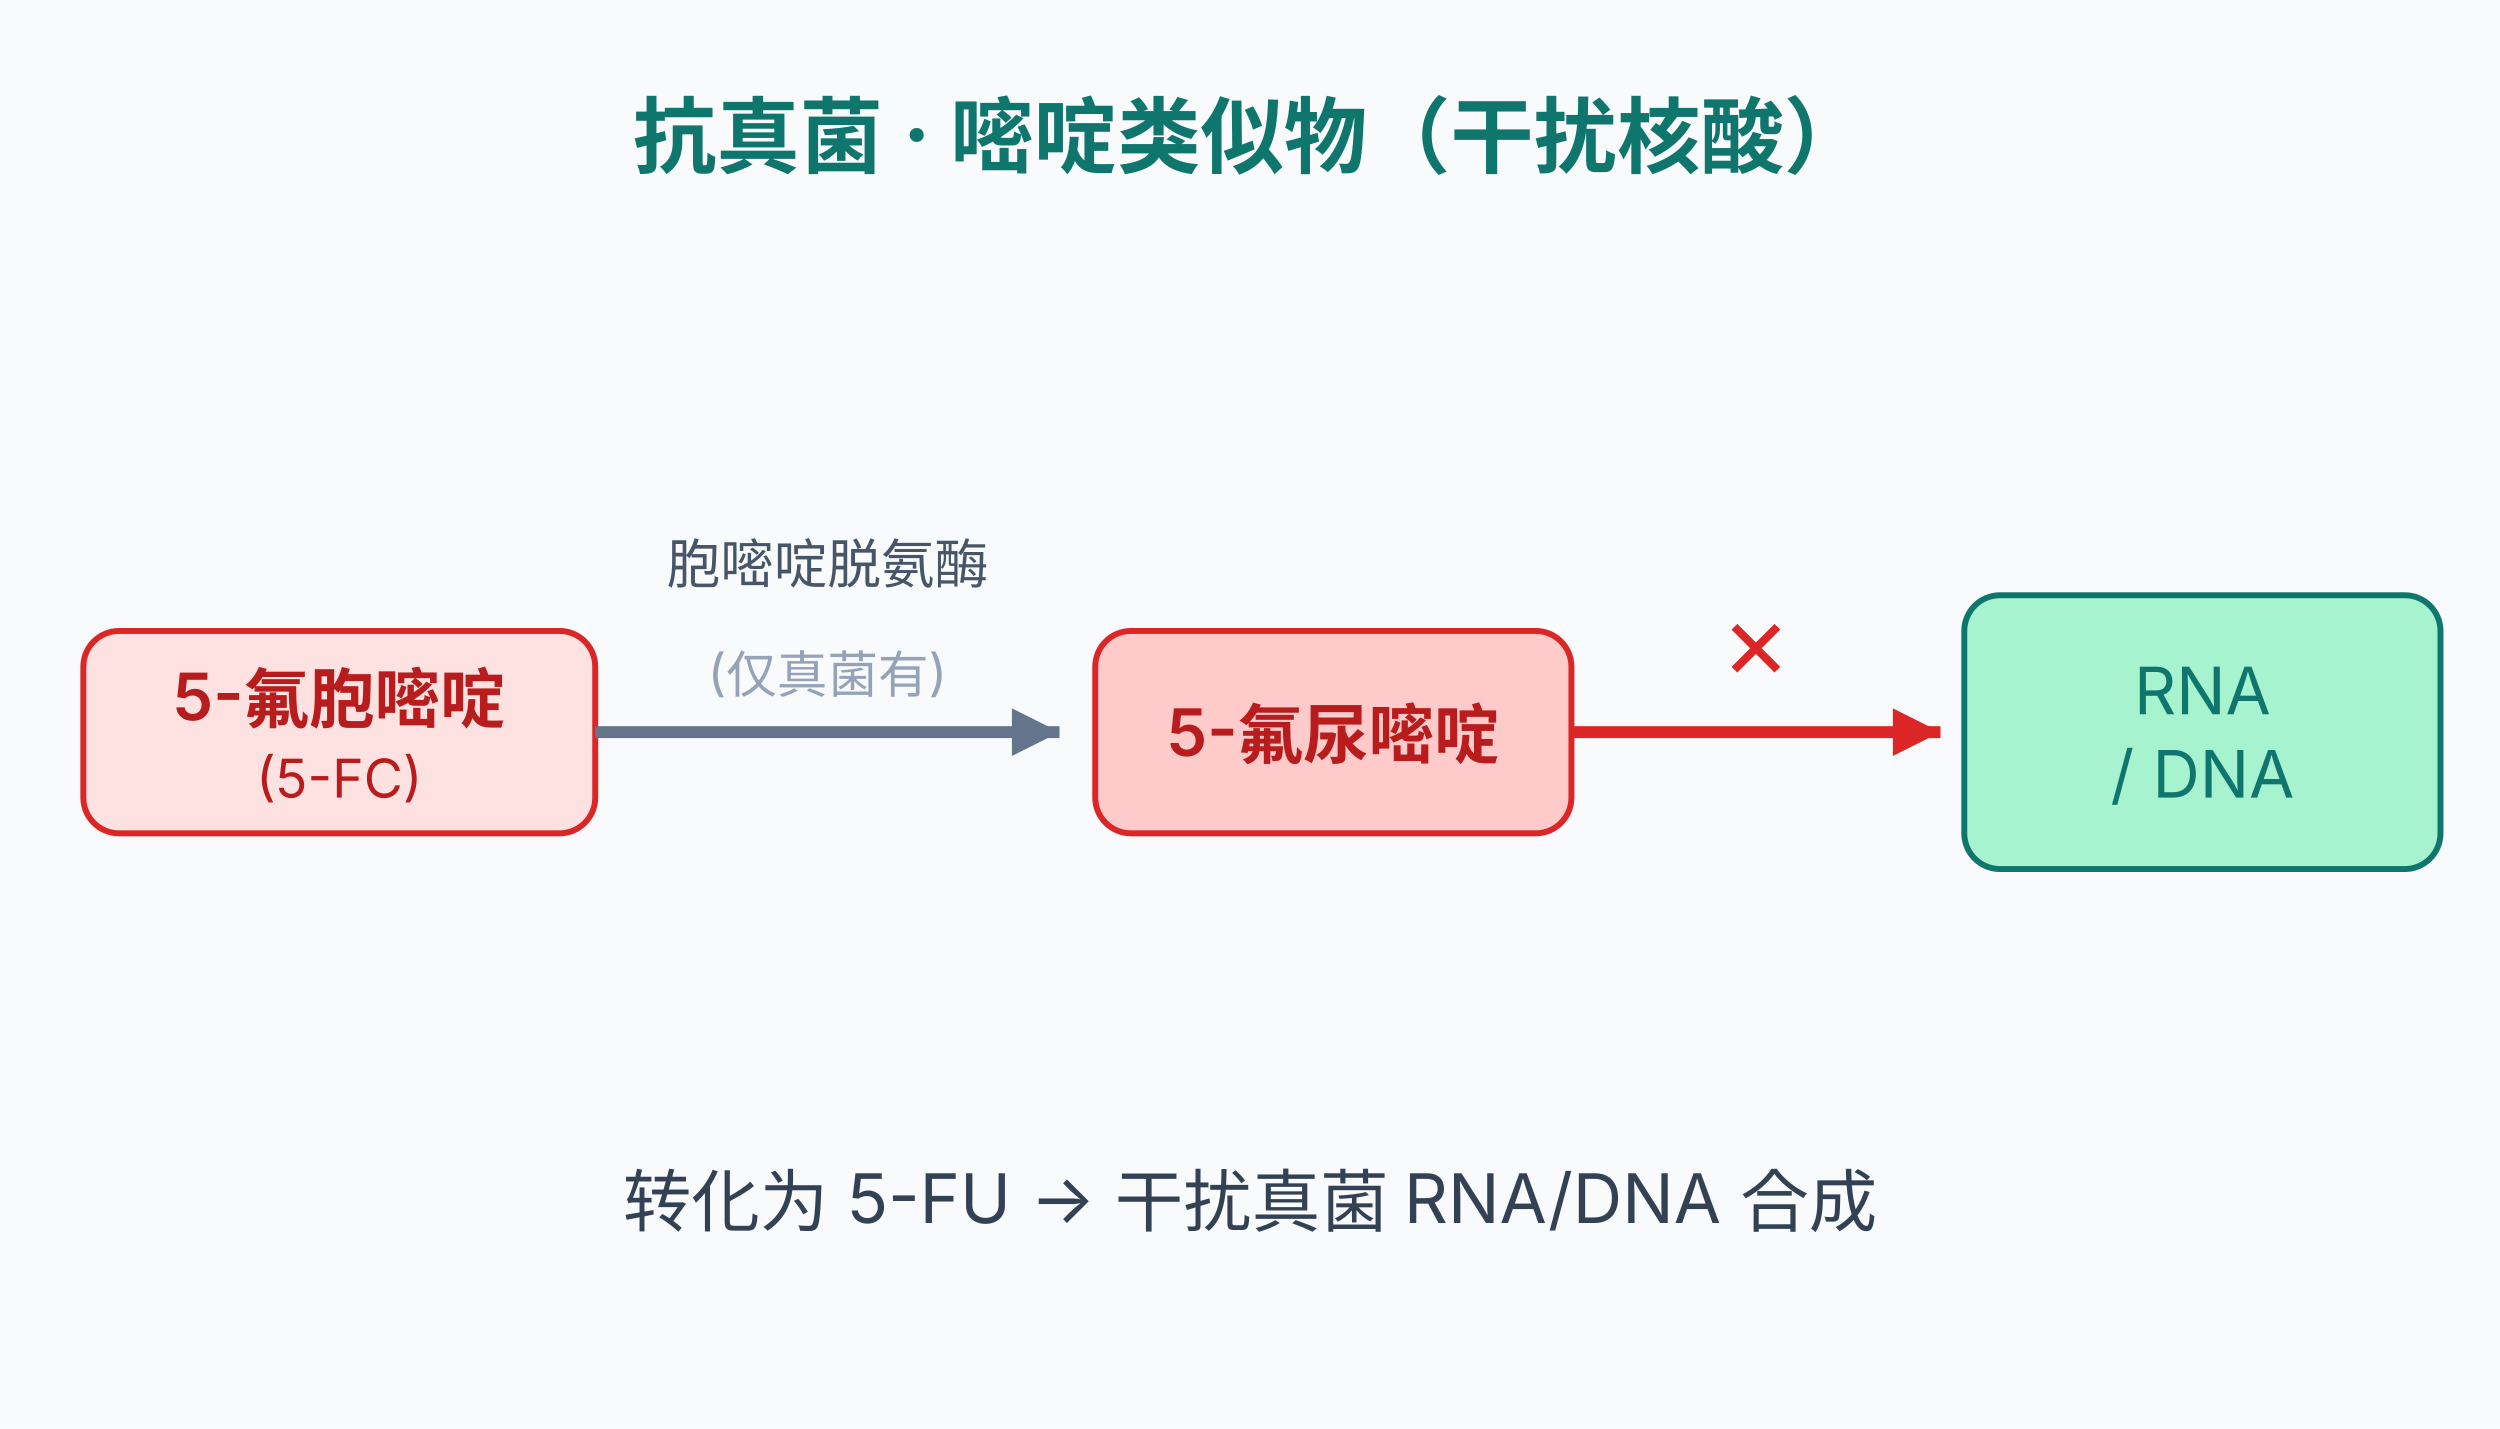
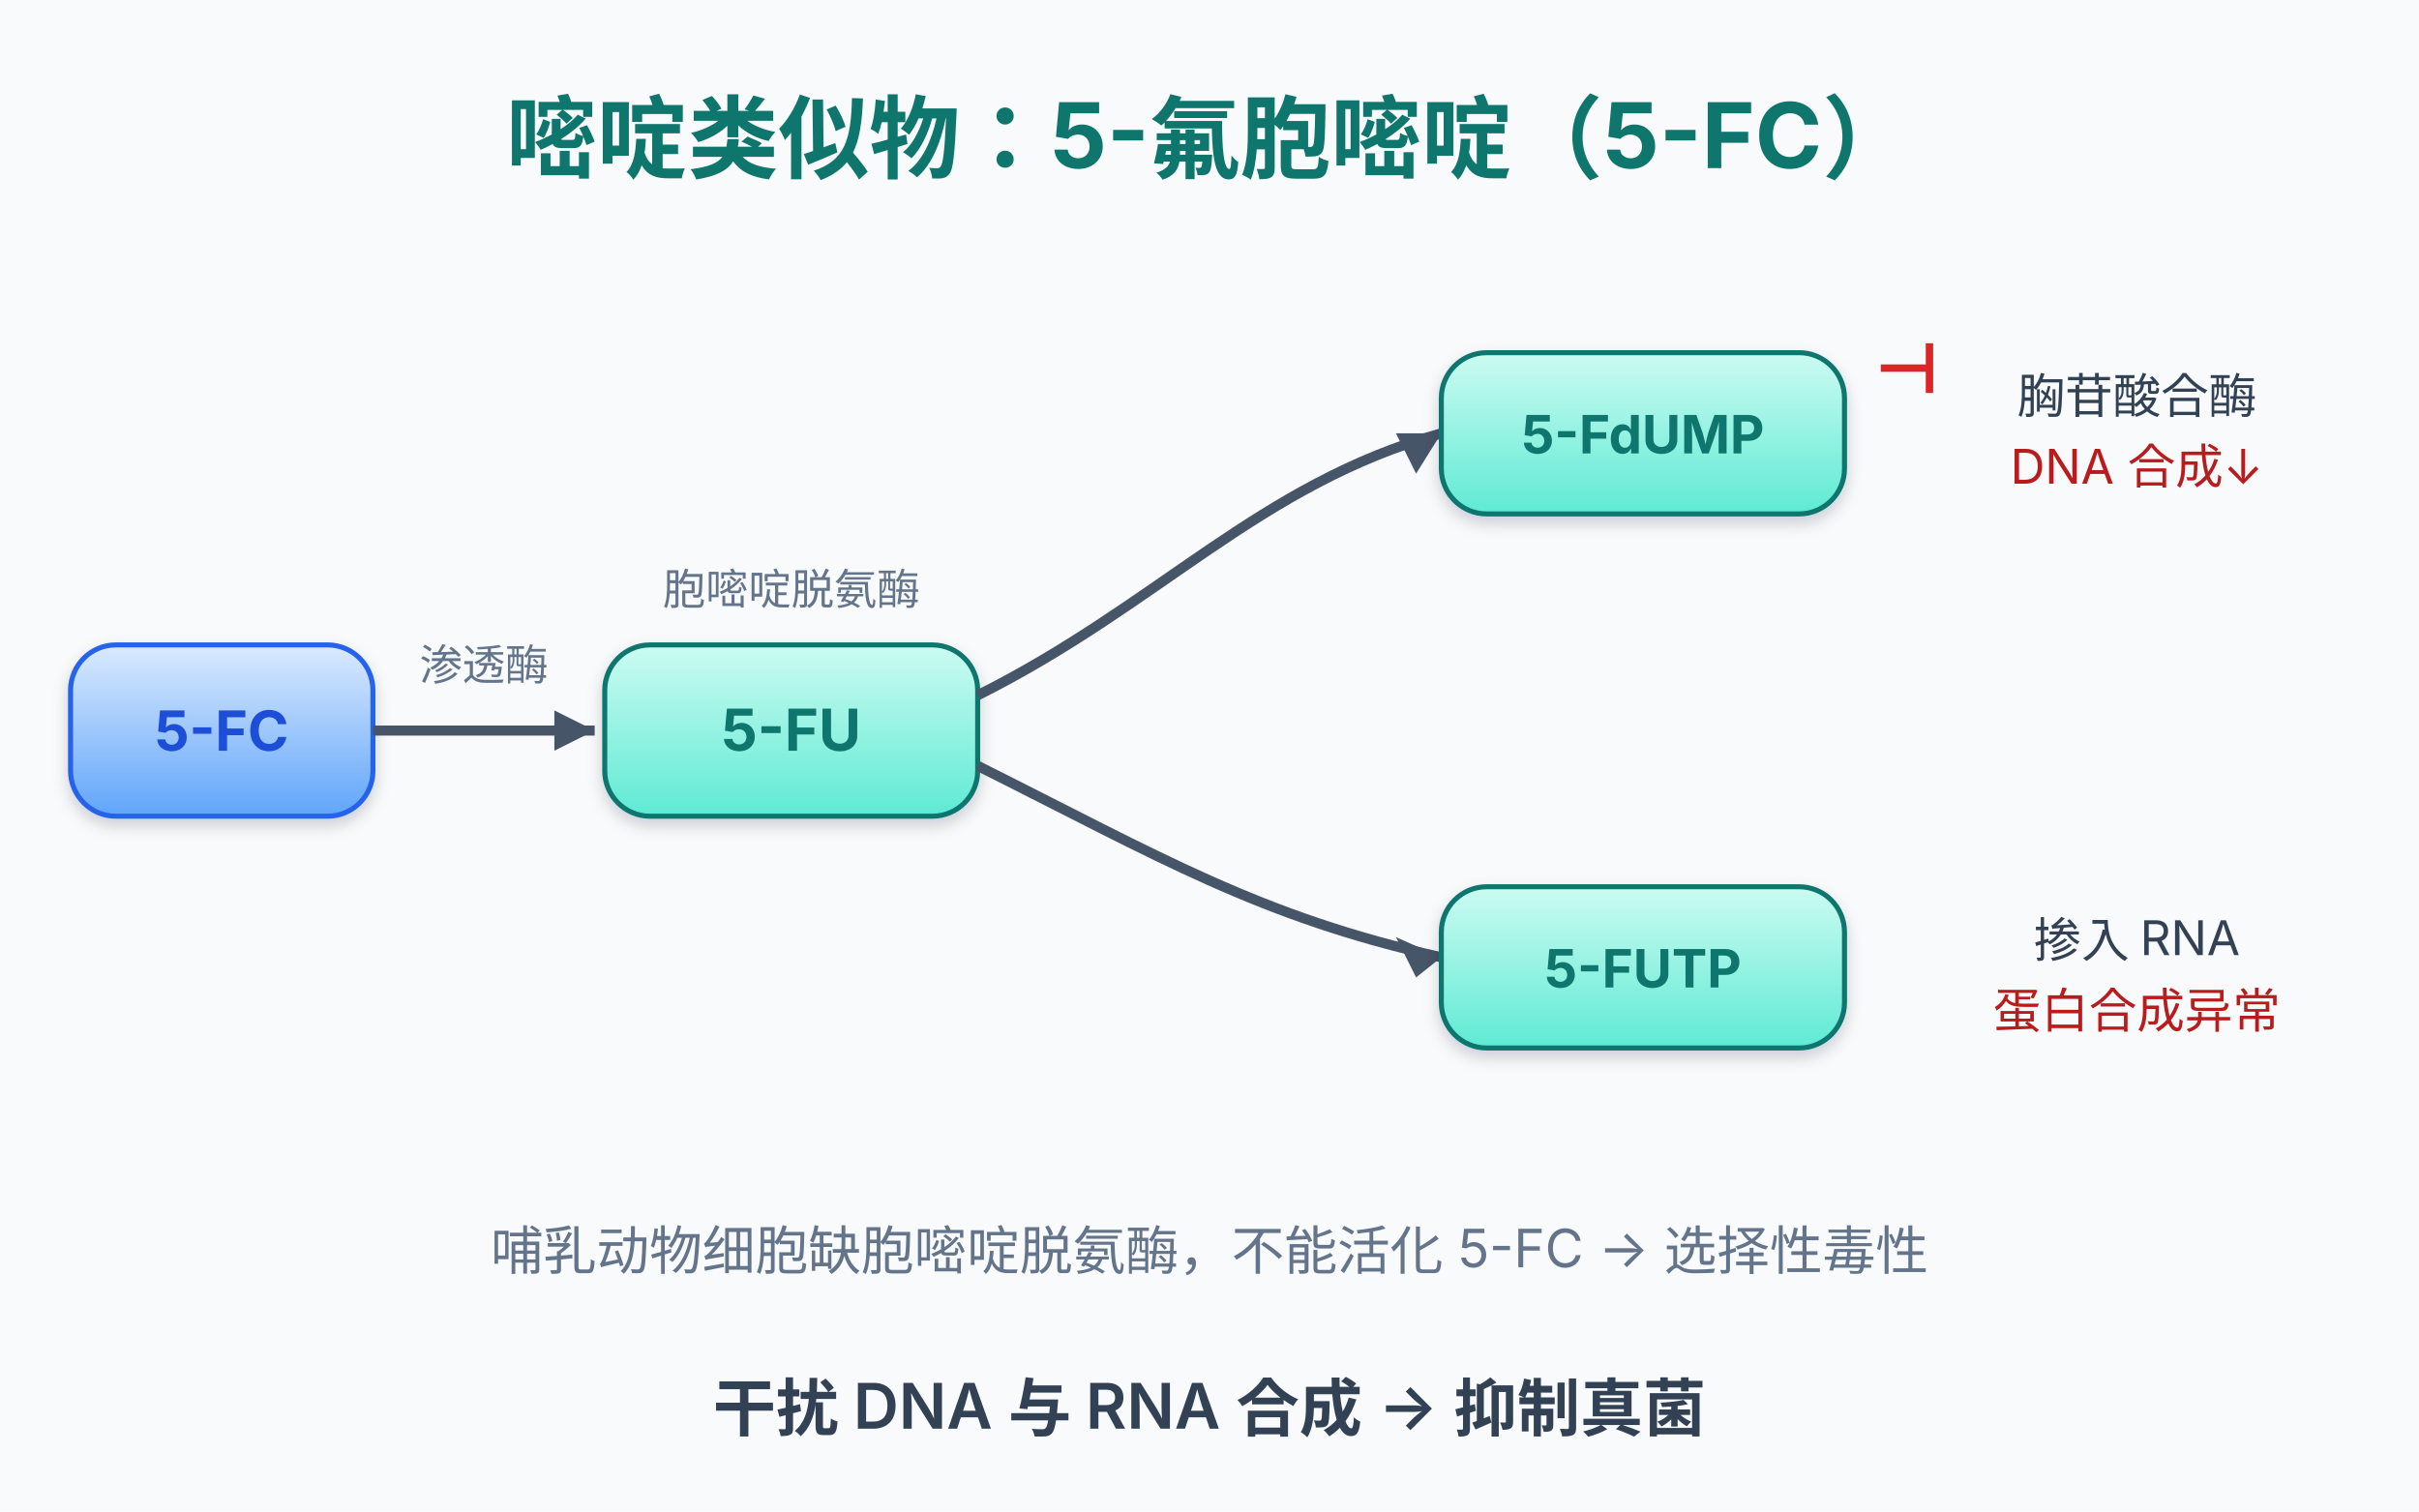
- <svg xmlns="http://www.w3.org/2000/svg" viewBox="0 0 420 240" font-family="-apple-system,'PingFang SC','Microsoft YaHei',sans-serif">
-   <rect width="420" height="240" fill="#f8fafc" />
-   <text x="210" y="28" text-anchor="middle" font-size="14" font-weight="700" fill="#0f766e">抗真菌 · 嘧啶类似物（干扰核酸）</text>
-   <rect x="14" y="106" width="86" height="34" rx="6" fill="#fee2e2" stroke="#dc2626" />
-   <text x="57" y="121" text-anchor="middle" font-size="11" fill="#b91c1c" font-weight="600">5-氟胞嘧啶</text>
-   <text x="57" y="134" text-anchor="middle" font-size="9" fill="#b91c1c">(5-FC)</text>
-   <rect x="184" y="106" width="80" height="34" rx="6" fill="#fecaca" stroke="#dc2626" />
-   <text x="224" y="127" text-anchor="middle" font-size="11" fill="#b91c1c" font-weight="600">5-氟尿嘧啶</text>
-   <rect x="330" y="100" width="80" height="46" rx="6" fill="#a7f3d0" stroke="#0f766e" />
-   <text x="370" y="120" text-anchor="middle" font-size="11" fill="#0f766e">RNA</text>
-   <text x="370" y="134" text-anchor="middle" font-size="11" fill="#0f766e">/ DNA</text>
-   <line x1="100" y1="123" x2="178" y2="123" stroke="#64748b" stroke-width="2" />
-   <polygon points="178,123 170,119 170,127" fill="#64748b" />
-   <text x="139" y="98" text-anchor="middle" font-size="9" fill="#475569">胞嘧啶脱氨酶</text>
-   <text x="139" y="116" text-anchor="middle" font-size="8.5" fill="#94a3b8">(仅真菌有)</text>
-   <line x1="264" y1="123" x2="326" y2="123" stroke="#dc2626" stroke-width="2" />
-   <polygon points="326,123 318,119 318,127" fill="#dc2626" />
-   <text x="295" y="114" text-anchor="middle" font-size="14" fill="#dc2626" font-weight="700">✕</text>
-   <text x="210" y="206" text-anchor="middle" font-size="11.5" fill="#334155">转化为 5-FU → 干扰真菌 RNA/DNA 合成</text>
+ <svg xmlns="http://www.w3.org/2000/svg" viewBox="0 0 480 300" font-family="-apple-system,'PingFang SC','Microsoft YaHei',sans-serif">
+   <defs>
+     <linearGradient id="fcBox" x1="0" y1="0" x2="0" y2="1">
+       <stop offset="0" stop-color="#ccfbf1" />
+       <stop offset="1" stop-color="#5eead4" />
+     </linearGradient>
+     <linearGradient id="fcDrug" x1="0" y1="0" x2="0" y2="1">
+       <stop offset="0" stop-color="#dbeafe" />
+       <stop offset="1" stop-color="#60a5fa" />
+     </linearGradient>
+     <filter id="fcSh" x="-30%" y="-30%" width="160%" height="160%">
+       <feDropShadow dx="0" dy="1.4" stdDeviation="1.5" flood-color="#0f172a" flood-opacity="0.18" />
+     </filter>
+   </defs>
+   <rect width="480" height="300" fill="#f8fafc" />
+   <text x="240" y="34" text-anchor="middle" font-size="18" font-weight="700" fill="#0f766e">嘧啶类似物：5-氟胞嘧啶（5-FC）</text>
+   <rect x="14" y="128" width="60" height="34" rx="9" fill="url(#fcDrug)" stroke="#2563eb" filter="url(#fcSh)" />
+   <text x="44" y="149" text-anchor="middle" font-size="11" font-weight="700" fill="#1d4ed8">5-FC</text>
+   <line x1="74" y1="145" x2="118" y2="145" stroke="#475569" stroke-width="2" />
+   <polygon points="118,145 110,141 110,149" fill="#475569" />
+   <text x="96" y="135" text-anchor="middle" font-size="8.5" fill="#64748b">渗透酶</text>
+   <rect x="120" y="128" width="74" height="34" rx="9" fill="url(#fcBox)" stroke="#0f766e" filter="url(#fcSh)" />
+   <text x="157" y="149" text-anchor="middle" font-size="11.5" font-weight="700" fill="#0f766e">5-FU</text>
+   <text x="157" y="120" text-anchor="middle" font-size="8.5" fill="#64748b">胞嘧啶脱氨酶</text>
+   <path d="M194,138 C230,120 250,96 286,86" fill="none" stroke="#475569" stroke-width="2" />
+   <polygon points="286,86 277,86 281,94" fill="#475569" />
+   <rect x="286" y="70" width="80" height="32" rx="9" fill="url(#fcBox)" stroke="#0f766e" filter="url(#fcSh)" />
+   <text x="326" y="90" text-anchor="middle" font-size="10.5" font-weight="700" fill="#0f766e">5-FdUMP</text>
+   <text x="372" y="78" font-size="14" fill="#dc2626" font-weight="700">⊣</text>
+   <text x="424" y="82" text-anchor="middle" font-size="9.5" fill="#334155">胸苷酸合酶</text>
+   <text x="424" y="96" text-anchor="middle" font-size="9.5" fill="#b91c1c">DNA 合成↓</text>
+   <path d="M194,152 C230,170 250,182 286,190" fill="none" stroke="#475569" stroke-width="2" />
+   <polygon points="286,190 277,186 281,194" fill="#475569" />
+   <rect x="286" y="176" width="80" height="32" rx="9" fill="url(#fcBox)" stroke="#0f766e" filter="url(#fcSh)" />
+   <text x="326" y="196" text-anchor="middle" font-size="10.5" font-weight="700" fill="#0f766e">5-FUTP</text>
+   <text x="424" y="190" text-anchor="middle" font-size="9.5" fill="#334155">掺入 RNA</text>
+   <text x="424" y="204" text-anchor="middle" font-size="9.5" fill="#b91c1c">蛋白合成异常</text>
+   <text x="240" y="252" text-anchor="middle" font-size="10.5" fill="#64748b">哺乳动物细胞缺胞嘧啶脱氨酶，不能活化 5-FC → 选择性毒性</text>
+   <text x="240" y="284" text-anchor="middle" font-size="12.5" font-weight="600" fill="#334155">干扰 DNA 与 RNA 合成 → 抑制真菌</text>
</svg>
